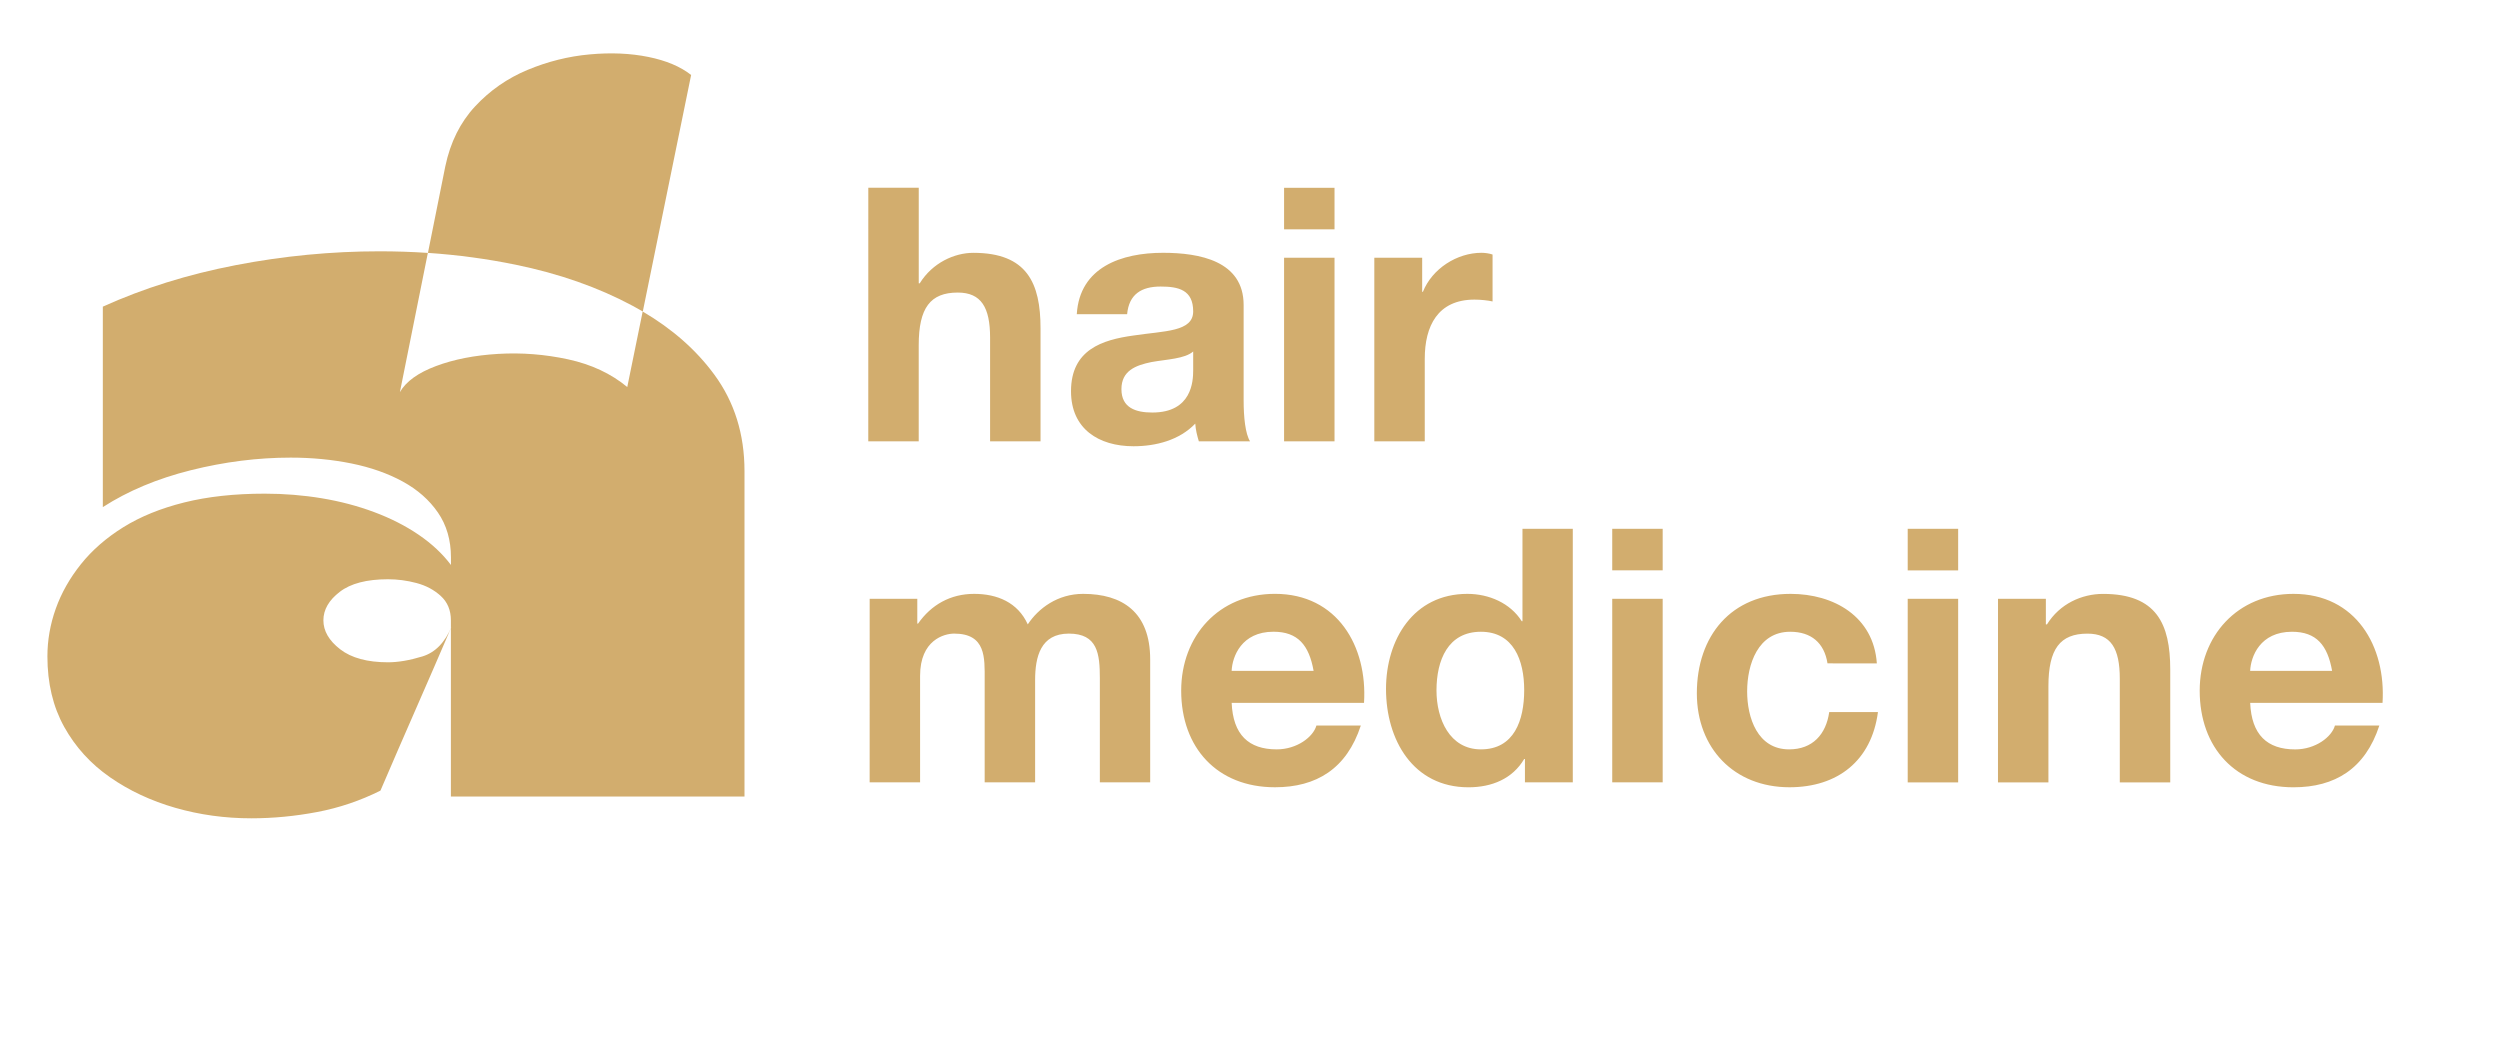
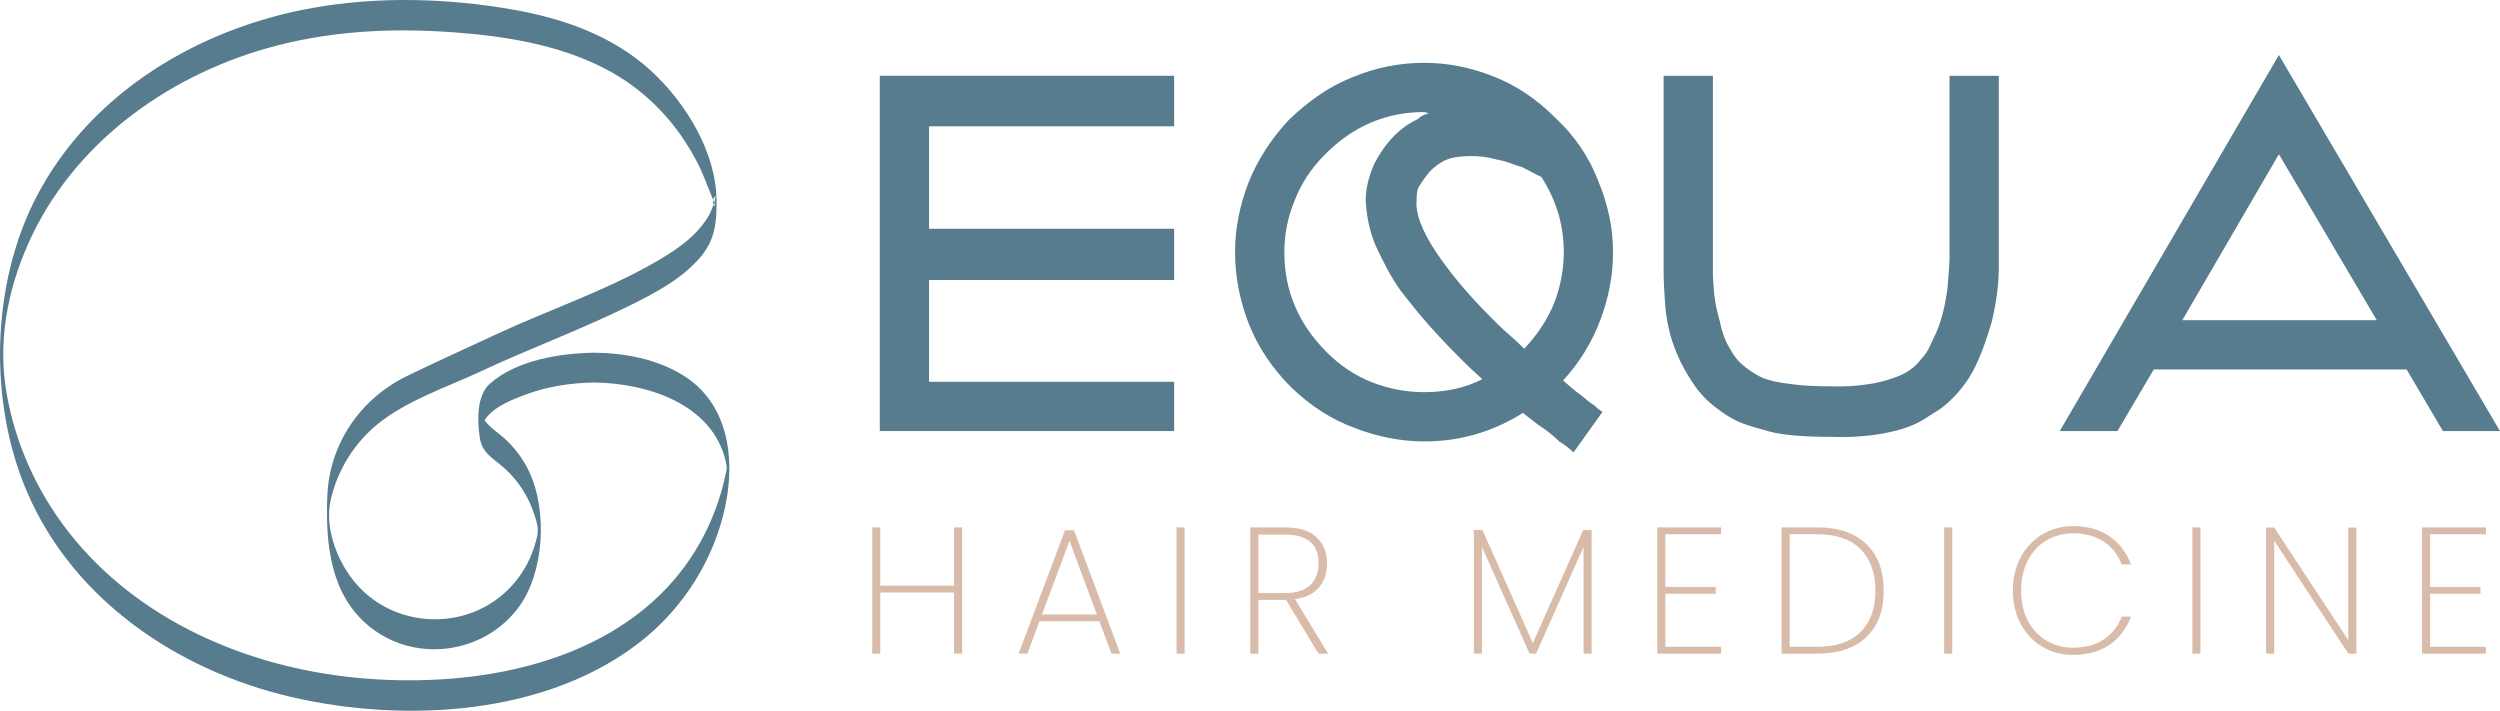
- <svg xmlns="http://www.w3.org/2000/svg" width="84mm" height="35mm" viewBox="0 0 84 35" version="1.1" id="svg1">
-   <defs id="defs1" />
-   <g id="layer1">
-     <path id="path115" d="m 14.379,8.496 0.583,-2.906 c 0.169,-0.808 0.503,-1.48 1.001,-2.015 0.498,-0.536 1.085,-0.944 1.762,-1.226 0.676,-0.282 1.372,-0.456 2.086,-0.521 0.714,-0.066 1.372,-0.037 1.973,0.085 0.601,0.122 1.08,0.324 1.438,0.606 l -1.624,7.948 c -0.112,-0.066 -0.226,-0.13 -0.342,-0.192 -1.156,-0.62 -2.466,-1.08 -3.932,-1.381 -0.957,-0.196 -1.938,-0.329 -2.944,-0.397" style="fill:#d2ad6e;fill-opacity:1;fill-rule:nonzero;stroke:none;stroke-width:0.353" />
-     <path id="path116" d="m 3.455,10.302 v 6.737 c 0.846,-0.545 1.832,-0.958 2.959,-1.24 1.128,-0.282 2.246,-0.423 3.354,-0.423 0.714,0 1.395,0.066 2.044,0.197 0.648,0.132 1.221,0.334 1.719,0.606 0.498,0.272 0.893,0.62 1.184,1.043 0.291,0.423 0.437,0.925 0.437,1.508 0,0.019 0,0.042 0,0.07 0,0.028 0,0.056 0,0.084 0,0.028 0,0.061 0,0.099 -0.282,-0.376 -0.644,-0.714 -1.085,-1.015 -0.442,-0.301 -0.94,-0.554 -1.494,-0.761 -0.554,-0.207 -1.142,-0.362 -1.762,-0.465 -0.62,-0.103 -1.259,-0.155 -1.917,-0.155 -1.015,0 -1.917,0.099 -2.706,0.296 -0.789,0.197 -1.47,0.474 -2.044,0.831 -0.573,0.357 -1.048,0.771 -1.423,1.24 -0.376,0.47 -0.658,0.968 -0.846,1.494 -0.188,0.526 -0.282,1.062 -0.282,1.607 0,0.902 0.188,1.691 0.564,2.368 0.376,0.676 0.888,1.24 1.536,1.691 0.648,0.451 1.381,0.794 2.198,1.029 0.817,0.235 1.668,0.352 2.551,0.352 0.733,0 1.47,-0.07 2.213,-0.211 0.742,-0.141 1.452,-0.381 2.128,-0.719 0.395,-0.921 0.794,-1.841 1.198,-2.762 0.404,-0.921 0.803,-1.841 1.198,-2.762 -0.225,0.545 -0.554,0.883 -0.986,1.015 -0.432,0.132 -0.817,0.197 -1.156,0.197 -0.695,0 -1.231,-0.146 -1.607,-0.437 -0.376,-0.291 -0.564,-0.615 -0.564,-0.972 0,-0.357 0.183,-0.677 0.55,-0.958 0.366,-0.282 0.907,-0.423 1.621,-0.423 0.319,0 0.639,0.042 0.958,0.127 0.32,0.085 0.592,0.23 0.817,0.437 0.226,0.207 0.338,0.479 0.338,0.817 0,0.977 0,1.959 0,2.945 0,0.987 0,1.978 0,2.974 0.658,0 1.315,0 1.973,0 0.658,0 1.315,0 1.973,0 0.658,0 1.315,0 1.973,0 0.658,0 1.315,0 1.973,0 0.658,0 1.315,0 1.973,0 0,-1.823 0,-3.645 0,-5.468 0,-1.823 0,-3.645 0,-5.468 0,-1.24 -0.338,-2.321 -1.015,-3.241 -0.608,-0.828 -1.41,-1.534 -2.406,-2.119 l -0.518,2.537 c -0.545,-0.451 -1.207,-0.761 -1.987,-0.93 -0.78,-0.169 -1.564,-0.23 -2.354,-0.183 -0.789,0.047 -1.484,0.183 -2.086,0.409 -0.601,0.225 -1.005,0.517 -1.212,0.874 l 0.939,-4.676 c -0.534,-0.036 -1.075,-0.054 -1.622,-0.054 -1.616,0 -3.227,0.155 -4.834,0.465 -1.607,0.31 -3.096,0.775 -4.467,1.395" style="fill:#d2ad6e;fill-opacity:1;fill-rule:evenodd;stroke:none;stroke-width:0.353" />
-     <path id="path117" d="m 29.174,14.828 h 1.695 v -3.233 c 0,-1.253 0.393,-1.765 1.311,-1.765 0.79,0 1.087,0.5 1.087,1.513 v 3.485 h 1.695 v -3.795 c 0,-1.525 -0.455,-2.538 -2.257,-2.538 -0.633,0 -1.373,0.331 -1.802,1.025 h -0.033 v -3.212 h -1.695 z m 10.917,-2.385 c 0,0.368 -0.045,1.418 -1.373,1.418 -0.55,0 -1.038,-0.153 -1.038,-0.785 0,-0.62 0.48,-0.802 1.005,-0.91 0.525,-0.095 1.12,-0.107 1.406,-0.356 z m -2.22,-1.885 c 0.062,-0.67 0.48,-0.93 1.124,-0.93 0.595,0 1.096,0.107 1.096,0.835 0,0.69 -0.967,0.653 -2.005,0.81 -1.05,0.145 -2.1,0.475 -2.1,1.873 0,1.265 0.93,1.848 2.1,1.848 0.752,0 1.542,-0.203 2.075,-0.761 0.012,0.203 0.062,0.405 0.12,0.595 h 1.72 c -0.157,-0.252 -0.215,-0.81 -0.215,-1.373 v -3.208 c 0,-1.48 -1.48,-1.753 -2.708,-1.753 -1.385,0 -2.803,0.475 -2.898,2.063 z m 5.274,4.271 h 1.695 V 8.66 h -1.695 z m 1.695,-8.52 h -1.695 v 1.397 h 1.695 z m 1.337,8.52 h 1.695 v -2.778 c 0,-1.087 0.43,-1.984 1.67,-1.984 0.203,0 0.451,0.025 0.608,0.062 V 8.552 c -0.107,-0.037 -0.252,-0.058 -0.372,-0.058 -0.823,0 -1.658,0.533 -1.968,1.311 h -0.025 v -1.145 h -1.608 z m 0,0" style="fill:#d2ad6e;fill-opacity:1;fill-rule:nonzero;stroke:none;stroke-width:0.353" aria-label="hair " />
-     <path id="path118" d="m 29.22,26.287 h 1.695 v -3.58 c 0,-1.203 0.81,-1.418 1.145,-1.418 1.075,0 1.025,0.823 1.025,1.538 v 3.46 h 1.695 v -3.435 c 0,-0.777 0.182,-1.563 1.133,-1.563 0.967,0 1.042,0.678 1.042,1.501 v 3.497 h 1.691 v -4.13 c 0,-1.596 -0.943,-2.203 -2.253,-2.203 -0.86,0 -1.505,0.488 -1.86,1.025 -0.335,-0.74 -1.029,-1.025 -1.802,-1.025 -0.798,0 -1.443,0.368 -1.885,1 h -0.025 v -0.835 h -1.6 z m 16.611,-2.671 c 0.12,-1.898 -0.893,-3.663 -2.993,-3.663 -1.877,0 -3.15,1.406 -3.15,3.254 0,1.91 1.203,3.245 3.15,3.245 1.393,0 2.41,-0.62 2.886,-2.075 h -1.492 c -0.107,0.384 -0.653,0.802 -1.335,0.802 -0.943,0 -1.468,-0.492 -1.513,-1.563 z m -4.448,-1.075 c 0.021,-0.48 0.331,-1.315 1.406,-1.315 0.823,0 1.195,0.455 1.348,1.315 z m 9.855,3.746 h 1.608 v -8.52 h -1.691 v 3.105 h -0.025 c -0.384,-0.608 -1.1,-0.918 -1.827,-0.918 -1.811,0 -2.733,1.538 -2.733,3.196 0,1.707 0.909,3.303 2.77,3.303 0.785,0 1.48,-0.285 1.873,-0.951 h 0.025 z m -0.025,-3.101 c 0,1.013 -0.335,1.993 -1.455,1.993 -1.05,0 -1.492,-1.017 -1.492,-1.98 0,-1.017 0.384,-1.972 1.492,-1.972 1.096,0 1.455,0.955 1.455,1.96 z m 2.958,3.101 h 1.695 v -6.168 h -1.695 z m 1.695,-8.52 h -1.695 v 1.397 h 1.695 z m 7.196,4.523 c -0.107,-1.575 -1.443,-2.336 -2.898,-2.336 -2.005,0 -3.15,1.418 -3.15,3.34 0,1.848 1.253,3.158 3.113,3.158 1.621,0 2.757,-0.893 2.972,-2.526 h -1.637 c -0.107,0.748 -0.558,1.253 -1.348,1.253 -1.062,0 -1.41,-1.062 -1.41,-1.947 0,-0.905 0.36,-2.005 1.447,-2.005 0.703,0 1.145,0.372 1.253,1.062 z m 1.037,3.998 h 1.695 v -6.168 h -1.695 z m 1.695,-8.52 h -1.695 v 1.397 h 1.695 z m 1.338,8.52 h 1.695 v -3.233 c 0,-1.253 0.393,-1.765 1.311,-1.765 0.79,0 1.087,0.5 1.087,1.513 v 3.485 h 1.695 v -3.795 c 0,-1.525 -0.455,-2.538 -2.257,-2.538 -0.715,0 -1.455,0.331 -1.885,1.025 h -0.037 v -0.86 h -1.608 z m 12.921,-2.671 c 0.12,-1.898 -0.893,-3.663 -2.993,-3.663 -1.877,0 -3.15,1.406 -3.15,3.254 0,1.91 1.203,3.245 3.15,3.245 1.393,0 2.41,-0.62 2.886,-2.075 h -1.492 c -0.107,0.384 -0.653,0.802 -1.335,0.802 -0.943,0 -1.468,-0.492 -1.513,-1.563 z m -4.448,-1.075 c 0.021,-0.48 0.331,-1.315 1.406,-1.315 0.823,0 1.195,0.455 1.348,1.315 z m 0,0" style="fill:#d2ad6e;fill-opacity:1;fill-rule:nonzero;stroke:none;stroke-width:0.353" aria-label="medicine" />
-   </g>
+ <svg xmlns="http://www.w3.org/2000/svg" version="1.1" viewBox="139.9 426.25 800.2 227.5">
+   <path transform="matrix(.1,0,0,-.1,0,1080)" d="M4455.72 5157.77H4214.99V6294.98H5157.15V6133.13H4372.71V5805.23H5157.15V5641.29H4372.71V5315.48H5157.15V5157.77H4455.72" fill="#577c8e" />
+   <path transform="matrix(.1,0,0,-.1,0,1080)" d="M6277.75 5421.32C6320.61 5466.98 6352.46 5515.39 6373.2 5566.59 6393.96 5620.54 6404.34 5675.18 6404.34 5730.53 6404.34 5816.29 6380.8 5895.84 6333.78 5969.18L6331.71 5971.25C6331.71 5972.62 6330.31 5973.32 6327.55 5973.32L6271.53 6002.39C6257.68 6006.53 6244.19 6011 6231.05 6015.87 6217.89 6020.7 6203.73 6024.5 6188.52 6027.29 6158.07 6035.59 6129.02 6039.02 6101.35 6037.66 6064 6037.66 6034.95 6031.44 6014.19 6018.98 6001.75 6012.05 5988.58 6001.66 5974.77 5987.86 5962.31 5972.62 5950.54 5956.02 5939.49 5938.05 5935.33 5931.11 5933.26 5917.3 5933.26 5896.55 5929.11 5855.04 5949.86 5799.69 5995.52 5730.53 6019.03 5695.93 6044.61 5662.05 6072.3 5628.84 6087.51 5610.84 6102.71 5593.57 6117.96 5576.96 6133.16 5560.36 6149.08 5543.75 6165.69 5527.16 6175.35 5517.46 6184.68 5508.13 6193.7 5499.14 6202.69 5490.13 6212.02 5481.5 6221.71 5473.2 6231.38 5464.89 6240.72 5456.6 6249.73 5448.3 6258.71 5440 6268.05 5430.98 6277.75 5421.32M5957.2 5282.28C6027.58 5282.28 6089.71 5296.13 6143.57 5323.88 6120.1 5344.66 6096.94 5366.48 6074.19 5389.38 6051.39 5412.28 6028.95 5435.48 6006.84 5459.1 5983.36 5484.03 5961.57 5508.64 5941.53 5532.89 5921.49 5557.14 5901.78 5581.8 5882.41 5606.75 5865.82 5630.34 5851.29 5653.91 5838.84 5677.48 5826.38 5701.05 5814.61 5724.63 5803.57 5748.2 5784.17 5792.55 5773.11 5841.82 5770.35 5895.89 5770.35 5931.96 5779.34 5970.77 5797.33 6012.37 5833.29 6081.7 5879.63 6129.55 5936.37 6155.89 5946.04 6165.57 5958.49 6171.84 5973.7 6174.63 5969.55 6174.63 5966.79 6175.3 5965.42 6176.71 5964.04 6176.71 5963 6177.03 5962.31 6177.73 5961.6 6178.41 5959.89 6178.78 5957.12 6178.78 5835.66 6178.78 5730.05 6133.71 5640.37 6043.55 5596.17 5999.21 5563.75 5949.98 5543.05 5895.89 5520.94 5843.16 5509.92 5787.73 5509.92 5729.48 5509.92 5607.45 5554.76 5501.38 5644.52 5411.23 5688.67 5366.84 5737.7 5334.25 5791.53 5313.48 5845.36 5292.66 5900.58 5282.28 5957.2 5282.28M6402.27 5319.64C6413.32 5309.94 6423.34 5301.28 6432.36 5293.7 6441.33 5286.07 6450.68 5278.8 6460.37 5271.89 6468.67 5264.96 6476.26 5258.73 6483.19 5253.23 6490.1 5247.68 6497.01 5242.85 6503.95 5238.7 6506.71 5235.91 6508.78 5233.84 6510.17 5232.46 6511.53 5231.07 6512.93 5229.69 6514.33 5228.32 6515.68 5228.32 6517.77 5226.93 6520.55 5224.18 6523.3 5221.39 6526.06 5220.03 6528.85 5220.03L6435.46 5089.29C6423.01 5101.73 6407.78 5113.5 6389.81 5124.57 6382.88 5131.5 6375.29 5138.41 6366.98 5145.32 6358.68 5152.25 6349.66 5159.13 6340 5166.07 6328.92 5172.98 6318.21 5180.59 6307.84 5188.89 6297.46 5197.2 6286.05 5206.18 6273.6 5215.87 6176.75 5155 6071.59 5124.57 5958.16 5124.57 5883.45 5124.57 5808.75 5139.09 5734.04 5168.14 5662.09 5194.41 5595 5237.3 5532.75 5296.8 5470.48 5359.07 5424.84 5427.55 5395.78 5502.25 5366.73 5576.96 5352.2 5653.03 5352.2 5730.53 5352.2 5805.23 5366.73 5879.95 5395.78 5954.64 5424.84 6026.57 5467.7 6092.98 5524.44 6153.88 5556.18 6184.29 5588.65 6210.94 5621.78 6233.77 5654.92 6256.6 5690.82 6275.6 5729.47 6290.84 5802.66 6321.25 5878.59 6336.48 5957.29 6336.48 6031.84 6336.48 6105.7 6321.96 6178.92 6292.91 6250.7 6265.23 6316.95 6220.96 6377.71 6160.09 6439.84 6101.98 6485.43 6034.88 6514.42 5958.8 6546.17 5882.7 6562.05 5806.6 6562.05 5730.53 6562.05 5657.18 6548.37 5584.55 6521.07 5512.63 6493.77 5440.68 6454.14 5376.34 6402.27 5319.64" fill="#577c8e" />
+   <path transform="matrix(.1,0,0,-.1,0,1080)" d="M7796.79 6294.98V5682.79C7796.79 5668.95 7796.08 5652.34 7794.72 5633 7793.33 5613.61 7790.89 5593.57 7787.46 5572.8 7783.98 5552.05 7779.48 5529.91 7773.97 5506.41 7767.03 5482.86 7759.44 5459.36 7751.14 5435.84 7742.83 5412.3 7733.14 5388.79 7722.09 5365.29 7698.55 5316.84 7665.34 5274.66 7622.48 5238.7 7614.18 5231.75 7605.87 5225.89 7597.57 5221.07 7589.27 5216.2 7580.97 5211 7572.67 5205.5 7544.98 5186.11 7513.53 5171.57 7478.25 5161.91 7442.96 5152.25 7409.41 5146.02 7377.6 5143.23 7341.6 5139.09 7304.25 5137.73 7265.54 5139.09 7171.44 5139.09 7103.31 5144.98 7061.12 5156.72 7018.91 5168.46 6994.36 5175.73 6987.46 5178.52 6958.41 5188.18 6929.36 5204.09 6900.29 5226.25 6872.6 5245.61 6848.42 5269.11 6827.67 5296.8 6817.97 5310.61 6808.99 5324.46 6800.69 5338.3 6792.39 5352.13 6784.77 5365.96 6777.86 5379.82 6764.01 5408.86 6753.28 5437.2 6745.7 5464.91 6738.07 5492.55 6732.89 5520.21 6730.13 5547.91 6725.98 5599.07 6723.9 5639.21 6723.9 5668.27V6294.98H6881.62V5668.27C6881.62 5658.57 6881.95 5648.2 6882.66 5637.14 6883.34 5626.05 6884.37 5612.91 6885.77 5597.71 6888.52 5570.02 6894.76 5539.61 6904.45 5506.41 6911.35 5471.8 6922.41 5442.75 6937.65 5419.25 6951.46 5392.95 6970.85 5371.52 6995.76 5354.91 6999.91 5352.13 7004.38 5349.02 7009.24 5345.57 7014.08 5342.11 7019.26 5338.98 7024.81 5336.23 7035.87 5329.29 7052.46 5323.07 7074.62 5317.55 7092.58 5313.41 7116.8 5309.59 7147.25 5306.14 7177.66 5302.68 7215.02 5300.95 7259.32 5300.95 7299.43 5299.55 7338.17 5301.64 7375.52 5307.18 7407.33 5311.32 7439.5 5319.63 7472.02 5332.09 7504.51 5344.54 7530.45 5363.89 7549.84 5390.18 7552.6 5392.95 7555.35 5396.05 7558.15 5399.52 7560.9 5402.96 7563.66 5406.79 7566.45 5410.95 7571.96 5420.61 7577.14 5430.98 7582 5442.07 7586.84 5453.13 7592.02 5464.18 7597.57 5475.27 7607.23 5498.79 7614.85 5522.64 7620.4 5546.88 7625.91 5571.05 7630.06 5594.93 7632.85 5618.46 7637 5665.48 7639.08 5698.68 7639.08 5718.07V6294.98H7796.79" fill="#577c8e" />
+   <path transform="matrix(.1,0,0,-.1,0,1080)" d="M9006.63 5512.63 8693.28 6043.89 8384.06 5512.63H9006.63ZM8693.28 6361.4 9400.93 5157.77H9218.31L9102.1 5354.91H8292.76L8176.55 5157.77H7991.85L8693.28 6361.4" fill="#577c8e" />
+   <path transform="matrix(.1,0,0,-.1,0,1080)" d="M3301.68 5408.61C3192.07 5407 3052.47 5385.06 2966.93 5309.27 2923.78 5271.04 2926.84 5189.88 2934.66 5136.48 2942.07 5085.77 2979.05 5069.99 3013.89 5038.64 3055.37 5001.3 3087.31 4953.48 3105.69 4900.79 3124.76 4846.09 3125.11 4838.14 3108.85 4786.73 3093.82 4739.18 3068.05 4695.36 3033.9 4659 2896.02 4512.2 2652.92 4522.57 2528.66 4681.43 2473.16 4752.38 2437.71 4854.07 2458.15 4940.48 2480.23 5033.91 2532.74 5118.71 2607.14 5179.49 2700.45 5255.73 2829.66 5298.3 2937.68 5348.79 3093.5 5421.59 3255.33 5481.21 3409.69 5557.08 3492.9 5597.98 3583.44 5644.86 3643.56 5717.65 3688.08 5771.58 3692.65 5826.2 3692.55 5892.88 3692.3 6049.02 3594.6 6208.72 3481.24 6312.3 3360.07 6423.02 3201.79 6478.34 3042.55 6506.46 2832.44 6543.58 2610.78 6549.66 2400.42 6512.3 2038.36 6448.01 1692.48 6243.81 1517.77 5911.68 1370.02 5630.81 1360.78 5250.79 1486.83 4959.97 1636.73 4614.16 1971.07 4390.63 2329.95 4306.91 2694.75 4221.82 3156.4 4246.5 3458.94 4491.52 3589.94 4597.61 3683.95 4748.4 3719.74 4913.54 3753.68 5070.11 3730.64 5247.31 3584.39 5336.84 3499.85 5388.59 3399.59 5407.34 3301.68 5408.61 3301.39 5408.61 3300.54 5313.16 3301.68 5313.15 3469.48 5310.97 3680.67 5245.11 3722.25 5059.16 3724.52 5049.04 3725.61 5038.91 3727.26 5028.7 3720.88 5068.32 3727.47 5045.09 3723.78 5029.74 3718.67 5008.47 3714.62 4987.27 3708.52 4966.2 3696.63 4925.21 3681.66 4885.08 3663.41 4846.49 3630.42 4776.72 3586.64 4712.22 3533.67 4656.07 3288.38 4396.06 2882.95 4335.58 2542.9 4367.86 2191.32 4401.24 1840.28 4551.33 1618.69 4834.41 1517.92 4963.15 1448.93 5115.36 1420.48 5276.46 1391.73 5439.31 1420.76 5603.84 1489.81 5758.59 1630.25 6073.33 1926.29 6289.76 2252.35 6382.73 2446.55 6438.11 2646.68 6448.82 2847.29 6434.33 3014.04 6422.29 3185.93 6395.22 3335.93 6317.47 3466.2 6249.95 3567 6143.48 3633.16 6013.02 3652.79 5974.3 3666.09 5933.86 3683 5894.13 3698.05 5858.79 3666.1 5890.47 3690.51 5911.59 3688.8 5910.11 3686.18 5890.43 3685.88 5889.64 3679.52 5873.27 3674.14 5857.86 3664.91 5842.71 3622.88 5773.71 3548.6 5727.38 3479.69 5689.02 3323.54 5602.05 3153.21 5544.42 2991.44 5469.38 2895.31 5424.76 2798.71 5380.84 2703.3 5334.72 2552.46 5261.82 2453.05 5117.3 2446.57 4948.63 2440.75 4796.83 2455.84 4632.27 2583.77 4530.36 2729.68 4414.13 2948.07 4444.18 3058.87 4593.54 3141.33 4704.71 3151.79 4902.49 3092.94 5027.55 3072.76 5070.45 3043.56 5108.7 3007.56 5139.52 2971.25 5170.61 2938.57 5186.93 2934.04 5239.04 2934.08 5207.79 2934.13 5176.52 2934.17 5145.27 2939.25 5219.84 3020.89 5251.98 3081.92 5274.72 3152.45 5301 3226.65 5312.04 3301.68 5313.15 3302.85 5313.16 3301.94 5408.61 3301.68 5408.61" fill="#577c8e" />
+   <path transform="matrix(.1,0,0,-.1,0,1080)" d="M4478.61 4849.45V4445.3H4452.7V4641.04H4216.67V4445.3H4190.77V4849.45H4216.67V4662.92H4452.7V4849.45H4478.61" fill="#d8bca9" />
+   <path transform="matrix(.1,0,0,-.1,0,1080)" d="M4909.8 4570.82 4822.29 4806.27 4734.22 4570.82H4909.8ZM4917.85 4548.93H4726.15L4687.58 4445.3H4659.36L4807.9 4840.23H4836.69L4984.64 4445.3H4956.43L4917.85 4548.93" fill="#d8bca9" />
+   <path transform="matrix(.1,0,0,-.1,0,1080)" d="M5190.75 4445.31H5164.84V4849.46H5190.75V4445.31" fill="#d8bca9" />
+   <path transform="matrix(.1,0,0,-.1,0,1080)" d="M5426.77 4639.31H5513.12C5548.82 4639.31 5575.48 4647.95 5593.15 4665.22 5610.79 4682.49 5619.63 4705.32 5619.63 4733.73 5619.63 4795.52 5583.73 4826.42 5511.97 4826.42H5426.77V4639.31ZM5619.05 4445.3 5515.43 4617.45H5426.77V4445.3H5400.86V4849.45H5511.97C5556.87 4849.45 5590.55 4838.88 5613.01 4817.77 5635.46 4796.67 5646.69 4768.64 5646.69 4733.73 5646.69 4702.64 5637.94 4677.02 5620.49 4656.88 5603.02 4636.72 5577.6 4624.36 5544.22 4619.74L5650.13 4445.3H5619.05" fill="#d8bca9" />
+   <path transform="matrix(.1,0,0,-.1,0,1080)" d="M6493.52 4840.82V4445.3H6467.61V4786.7L6315.63 4445.3H6294.91L6142.36 4786.7V4445.3H6116.45V4840.82H6144.09L6305.27 4479.28 6466.46 4840.82H6493.52" fill="#d8bca9" />
+   <path transform="matrix(.1,0,0,-.1,0,1080)" d="M6729.55 4827.57V4658.89H6890.75V4637.02H6729.55V4467.18H6908.02V4445.3H6703.64V4849.46H6908.02V4827.57H6729.55" fill="#d8bca9" />
+   <path transform="matrix(.1,0,0,-.1,0,1080)" d="M7354.19 4514.68C7386.04 4546.34 7401.97 4590.38 7401.97 4646.8 7401.97 4703.6 7386.04 4747.93 7354.19 4779.79 7322.33 4811.64 7275.89 4827.57 7214.87 4827.57H7127.37V4467.18H7214.87C7275.89 4467.18 7322.33 4483.02 7354.19 4514.68M7372.89 4795.9C7409.93 4760.21 7428.45 4710.51 7428.45 4646.8 7428.45 4583.09 7409.93 4533.58 7372.89 4498.27 7335.86 4462.96 7283.17 4445.31 7214.87 4445.31H7101.46V4849.45H7214.87C7283.17 4849.45 7335.86 4831.6 7372.89 4795.9" fill="#d8bca9" />
+   <path transform="matrix(.1,0,0,-.1,0,1080)" d="M7647.79 4445.31H7621.88V4849.46H7647.79V4445.31" fill="#d8bca9" />
+   <path transform="matrix(.1,0,0,-.1,0,1080)" d="M7866.84 4753.59C7883.53 4784.87 7906.56 4809.34 7935.92 4827 7965.28 4844.64 7998.19 4853.47 8034.65 4853.47 8080.71 4853.47 8119.47 4842.73 8150.94 4821.24 8182.41 4799.74 8205.43 4769.61 8220.03 4730.85H8190.09C8178.57 4761.55 8159.47 4785.84 8132.81 4803.68 8106.12 4821.53 8073.41 4830.45 8034.65 4830.45 8003.56 4830.45 7975.36 4823.06 7950.02 4808.28 7924.69 4793.5 7904.74 4772.2 7890.15 4744.38 7875.56 4716.56 7868.27 4684.03 7868.27 4646.8 7868.27 4609.96 7875.56 4577.81 7890.15 4550.37 7904.74 4522.93 7924.69 4501.73 7950.02 4486.76 7975.36 4471.79 8003.56 4464.3 8034.65 4464.3 8073.41 4464.3 8106.12 4473.23 8132.81 4491.08 8159.47 4508.92 8178.57 4533.2 8190.09 4563.9H8220.03C8205.43 4525.13 8182.41 4495.01 8150.94 4473.52 8119.47 4452.02 8080.71 4441.27 8034.65 4441.27 7998.19 4441.27 7965.28 4450 7935.92 4467.47 7906.56 4484.93 7883.53 4509.3 7866.84 4540.59 7850.14 4571.86 7841.8 4607.27 7841.8 4646.8 7841.8 4686.71 7850.14 4722.31 7866.84 4753.59" fill="#d8bca9" />
+   <path transform="matrix(.1,0,0,-.1,0,1080)" d="M8442.24 4445.31H8416.33V4849.46H8442.24V4445.31" fill="#d8bca9" />
+   <path transform="matrix(.1,0,0,-.1,0,1080)" d="M8941.36 4445.3H8915.45L8678.27 4806.84V4445.3H8652.36V4848.86H8678.27L8915.45 4488.48V4848.86H8941.36V4445.3" fill="#d8bca9" />
+   <path transform="matrix(.1,0,0,-.1,0,1080)" d="M9177.39 4827.57V4658.89H9338.58V4637.02H9177.39V4467.18H9355.85V4445.3H9151.48V4849.46H9355.85V4827.57H9177.39" fill="#d8bca9" />
</svg>
